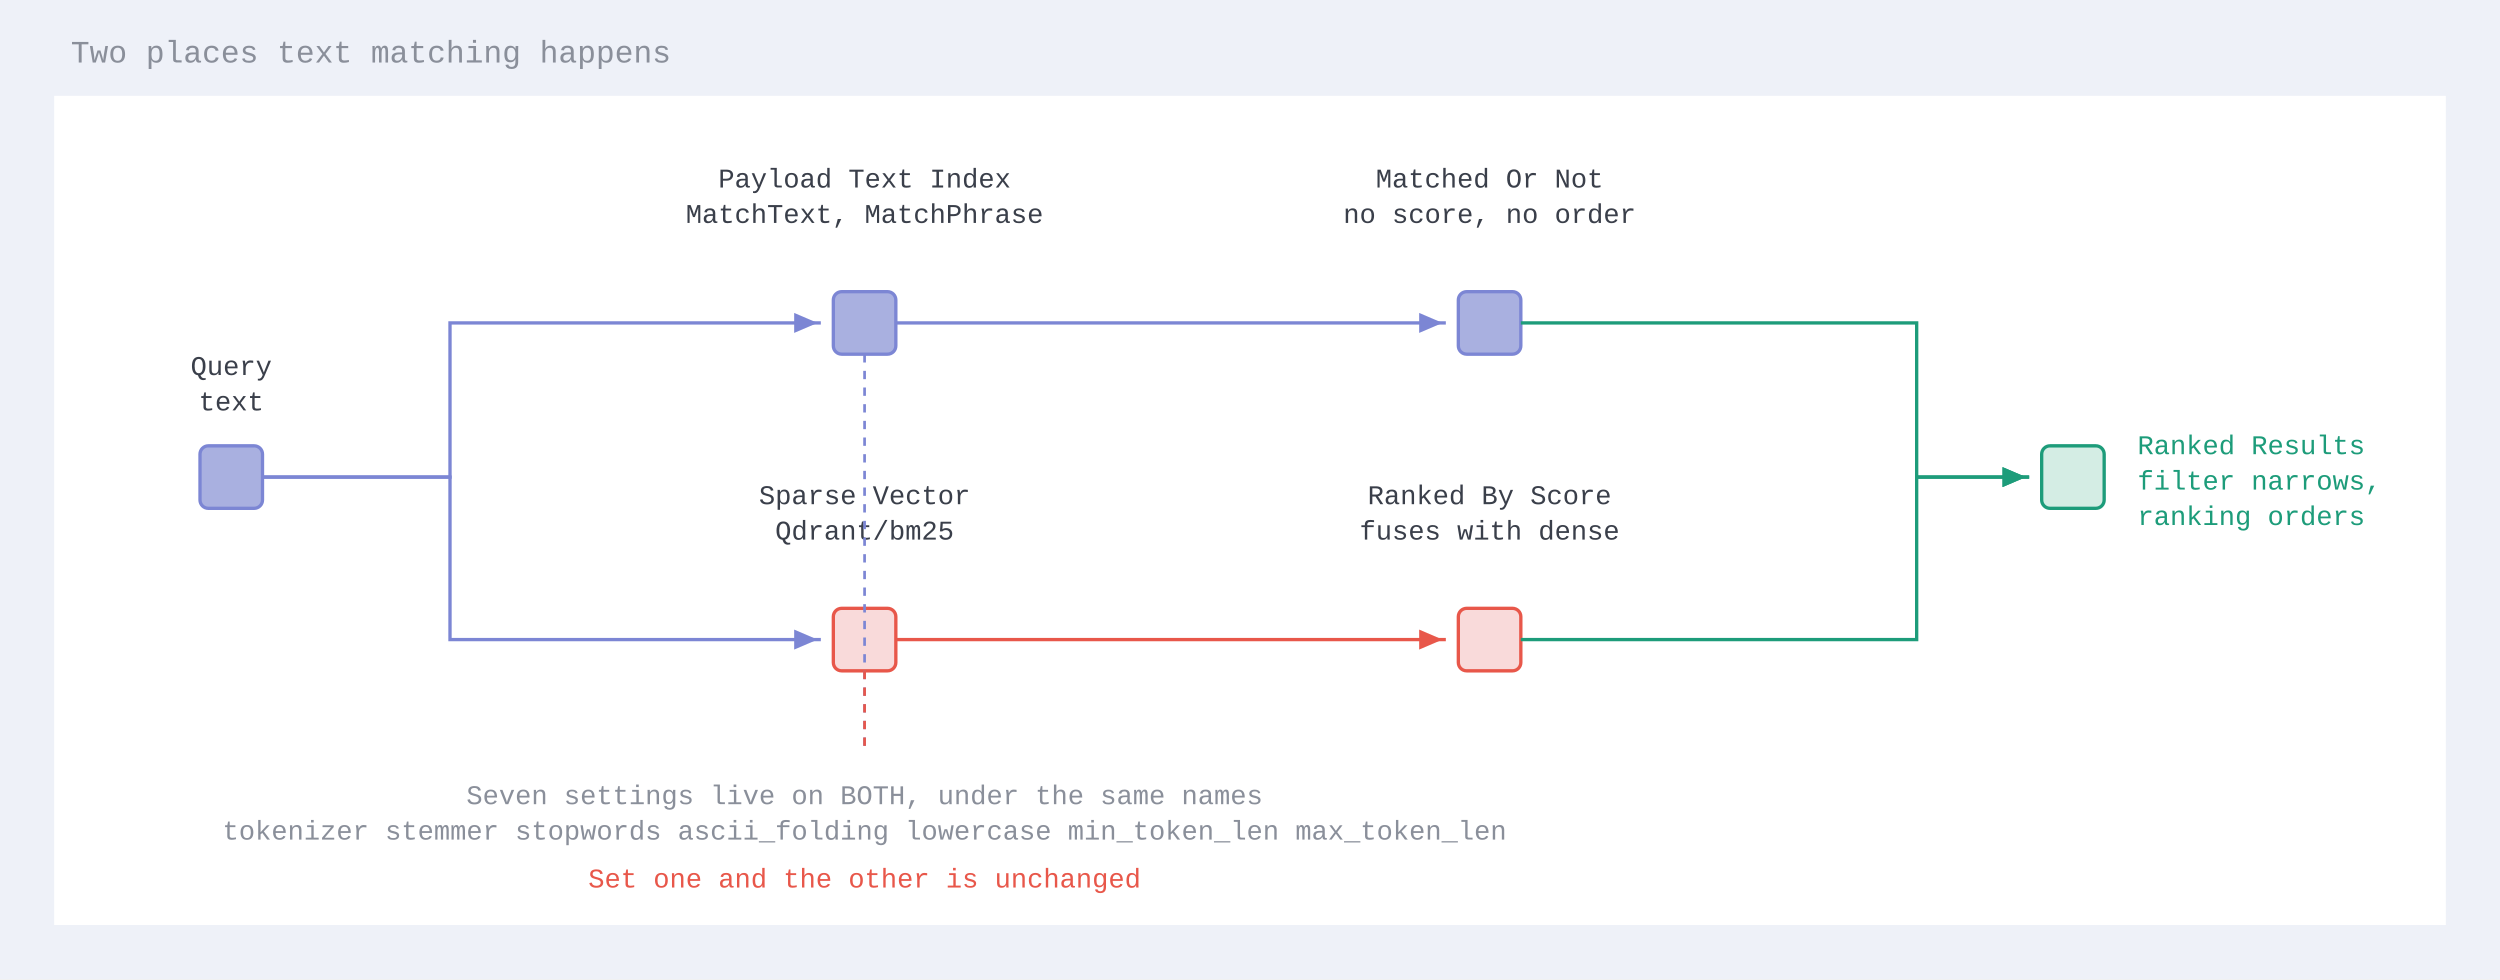
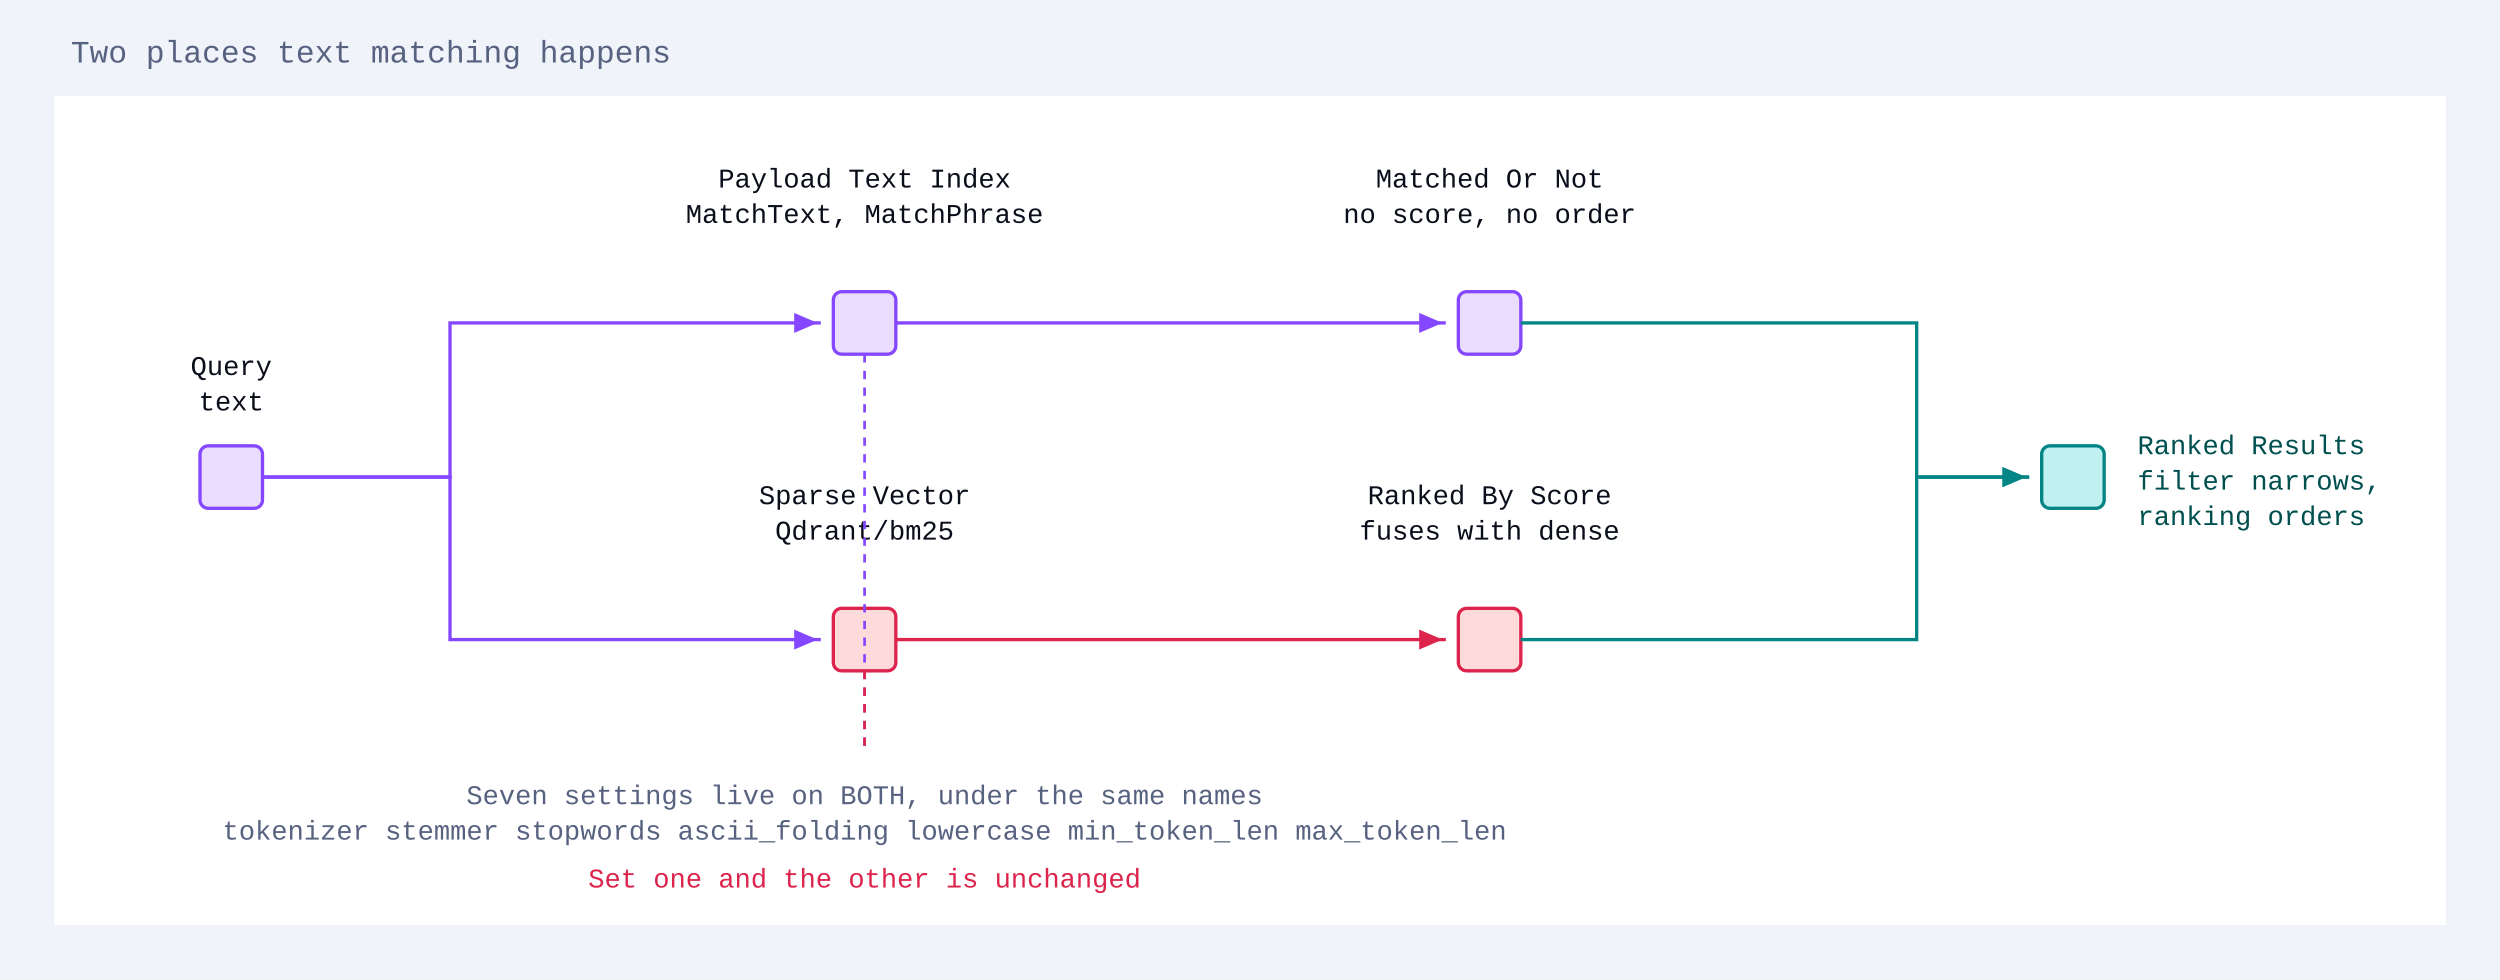
<svg xmlns="http://www.w3.org/2000/svg" viewBox="0 0 1200 470" width="1200" height="470" font-family="'SFMono-Regular',Menlo,Consolas,'Liberation Mono','DejaVu Sans Mono',monospace">
-   <rect width="1200" height="470" fill="#eef1f8" />
-   <text x="34" y="30" font-size="15" fill="#8a8f9a">Two places text matching happens</text>
+   <rect width="1200" height="470" fill="#f0f3fa" />
+   <text x="34" y="30" font-size="15" fill="#576280">Two places text matching happens</text>
  <rect x="26" y="46" width="1148" height="398" fill="#ffffff" />
-   <text x="111.0" y="180" font-size="13" fill="#3a3f4a" text-anchor="middle" font-weight="400">Query</text>
-   <text x="111.0" y="197" font-size="13" fill="#3a3f4a" text-anchor="middle" font-weight="400">text</text>
-   <rect x="96" y="214" width="30" height="30" rx="4" fill="#a9b0e0" stroke="#7c86d4" stroke-width="1.6" />
-   <text x="415.0" y="90" font-size="13" fill="#3a3f4a" text-anchor="middle" font-weight="400">Payload Text Index</text>
-   <text x="415.0" y="107" font-size="13" fill="#3a3f4a" text-anchor="middle" font-weight="400">MatchText, MatchPhrase</text>
-   <text x="415.0" y="242" font-size="13" fill="#3a3f4a" text-anchor="middle" font-weight="400">Sparse Vector</text>
-   <text x="415.0" y="259" font-size="13" fill="#3a3f4a" text-anchor="middle" font-weight="400">Qdrant/bm25</text>
-   <text x="715.0" y="90" font-size="13" fill="#3a3f4a" text-anchor="middle" font-weight="400">Matched Or Not</text>
-   <text x="715.0" y="107" font-size="13" fill="#3a3f4a" text-anchor="middle" font-weight="400">no score, no order</text>
-   <text x="715.0" y="242" font-size="13" fill="#3a3f4a" text-anchor="middle" font-weight="400">Ranked By Score</text>
-   <text x="715.0" y="259" font-size="13" fill="#3a3f4a" text-anchor="middle" font-weight="400">fuses with dense</text>
-   <path d="M126 229 H216 V155 H394" fill="none" stroke="#7c86d4" stroke-width="1.6" marker-end="url(#ar-7c86d4)" />
-   <path d="M126 229 H216 V307 H394" fill="none" stroke="#7c86d4" stroke-width="1.6" marker-end="url(#ar-7c86d4)" />
-   <rect x="400" y="140" width="30" height="30" rx="4" fill="#a9b0e0" stroke="#7c86d4" stroke-width="1.6" />
-   <rect x="400" y="292" width="30" height="30" rx="4" fill="#f9dada" stroke="#e8574a" stroke-width="1.6" />
-   <path d="M430 155 H694" fill="none" stroke="#7c86d4" stroke-width="1.6" marker-end="url(#ar-7c86d4)" />
-   <path d="M430 307 H694" fill="none" stroke="#e8574a" stroke-width="1.6" marker-end="url(#ar-e8574a)" />
-   <rect x="700" y="140" width="30" height="30" rx="4" fill="#a9b0e0" stroke="#7c86d4" stroke-width="1.6" />
-   <rect x="700" y="292" width="30" height="30" rx="4" fill="#f9dada" stroke="#e8574a" stroke-width="1.6" />
-   <path d="M730 155 H920 V229 H974" fill="none" stroke="#1d9c7a" stroke-width="1.6" marker-end="url(#ar-1d9c7a)" />
-   <path d="M730 307 H920 V229 H974" fill="none" stroke="#1d9c7a" stroke-width="1.6" marker-end="url(#ar-1d9c7a)" />
-   <rect x="980" y="214" width="30" height="30" rx="4" fill="#d4ede4" stroke="#1d9c7a" stroke-width="1.6" />
-   <text x="1026" y="218" font-size="13" fill="#1d9c7a" text-anchor="start" font-weight="400">Ranked Results</text>
-   <text x="1026" y="235" font-size="13" fill="#1d9c7a" text-anchor="start" font-weight="400">filter narrows,</text>
-   <text x="1026" y="252" font-size="13" fill="#1d9c7a" text-anchor="start" font-weight="400">ranking orders</text>
-   <path d="M415 170 V362" fill="none" stroke="#7c86d4" stroke-width="1.3" stroke-dasharray="4 4" />
-   <path d="M415 322 V362" fill="none" stroke="#e8574a" stroke-width="1.3" stroke-dasharray="4 4" />
-   <path d="M415 362 H415" fill="none" stroke="#8a8f9a" stroke-width="1.3" stroke-dasharray="4 4" />
-   <text x="415" y="386" font-size="13" fill="#8a8f9a" text-anchor="middle" font-weight="400">Seven settings live on BOTH, under the same names</text>
-   <text x="415" y="403" font-size="13" fill="#8a8f9a" text-anchor="middle" font-weight="400">tokenizer  stemmer  stopwords  ascii_folding  lowercase  min_token_len  max_token_len</text>
-   <text x="415" y="426" font-size="13" fill="#e8574a" text-anchor="middle" font-weight="400">Set one and the other is unchanged</text>
+   <text x="111.0" y="180" font-size="13" fill="#090e1a" text-anchor="middle" font-weight="400">Query</text>
+   <text x="111.0" y="197" font-size="13" fill="#090e1a" text-anchor="middle" font-weight="400">text</text>
+   <rect x="96" y="214" width="30" height="30" rx="4" fill="#eaddff" stroke="#8547ff" stroke-width="1.6" />
+   <text x="415.0" y="90" font-size="13" fill="#090e1a" text-anchor="middle" font-weight="400">Payload Text Index</text>
+   <text x="415.0" y="107" font-size="13" fill="#090e1a" text-anchor="middle" font-weight="400">MatchText, MatchPhrase</text>
+   <text x="415.0" y="242" font-size="13" fill="#090e1a" text-anchor="middle" font-weight="400">Sparse Vector</text>
+   <text x="415.0" y="259" font-size="13" fill="#090e1a" text-anchor="middle" font-weight="400">Qdrant/bm25</text>
+   <text x="715.0" y="90" font-size="13" fill="#090e1a" text-anchor="middle" font-weight="400">Matched Or Not</text>
+   <text x="715.0" y="107" font-size="13" fill="#090e1a" text-anchor="middle" font-weight="400">no score, no order</text>
+   <text x="715.0" y="242" font-size="13" fill="#090e1a" text-anchor="middle" font-weight="400">Ranked By Score</text>
+   <text x="715.0" y="259" font-size="13" fill="#090e1a" text-anchor="middle" font-weight="400">fuses with dense</text>
+   <path d="M126 229 H216 V155 H394" fill="none" stroke="#8547ff" stroke-width="1.6" marker-end="url(#ar-8547ff)" />
+   <path d="M126 229 H216 V307 H394" fill="none" stroke="#8547ff" stroke-width="1.6" marker-end="url(#ar-8547ff)" />
+   <rect x="400" y="140" width="30" height="30" rx="4" fill="#eaddff" stroke="#8547ff" stroke-width="1.6" />
+   <rect x="400" y="292" width="30" height="30" rx="4" fill="#ffdadb" stroke="#dc244c" stroke-width="1.6" />
+   <path d="M430 155 H694" fill="none" stroke="#8547ff" stroke-width="1.6" marker-end="url(#ar-8547ff)" />
+   <path d="M430 307 H694" fill="none" stroke="#dc244c" stroke-width="1.6" marker-end="url(#ar-dc244c)" />
+   <rect x="700" y="140" width="30" height="30" rx="4" fill="#eaddff" stroke="#8547ff" stroke-width="1.6" />
+   <rect x="700" y="292" width="30" height="30" rx="4" fill="#ffdadb" stroke="#dc244c" stroke-width="1.6" />
+   <path d="M730 155 H920 V229 H974" fill="none" stroke="#038585" stroke-width="1.6" marker-end="url(#ar-038585)" />
+   <path d="M730 307 H920 V229 H974" fill="none" stroke="#038585" stroke-width="1.6" marker-end="url(#ar-038585)" />
+   <rect x="980" y="214" width="30" height="30" rx="4" fill="#c0f0f0" stroke="#038585" stroke-width="1.6" />
+   <text x="1026" y="218" font-size="13" fill="#004f4f" text-anchor="start" font-weight="400">Ranked Results</text>
+   <text x="1026" y="235" font-size="13" fill="#004f4f" text-anchor="start" font-weight="400">filter narrows,</text>
+   <text x="1026" y="252" font-size="13" fill="#004f4f" text-anchor="start" font-weight="400">ranking orders</text>
+   <path d="M415 170 V362" fill="none" stroke="#8547ff" stroke-width="1.3" stroke-dasharray="4 4" />
+   <path d="M415 322 V362" fill="none" stroke="#dc244c" stroke-width="1.3" stroke-dasharray="4 4" />
+   <path d="M415 362 H415" fill="none" stroke="#576280" stroke-width="1.3" stroke-dasharray="4 4" />
+   <text x="415" y="386" font-size="13" fill="#576280" text-anchor="middle" font-weight="400">Seven settings live on BOTH, under the same names</text>
+   <text x="415" y="403" font-size="13" fill="#576280" text-anchor="middle" font-weight="400">tokenizer  stemmer  stopwords  ascii_folding  lowercase  min_token_len  max_token_len</text>
+   <text x="415" y="426" font-size="13" fill="#dc244c" text-anchor="middle" font-weight="400">Set one and the other is unchanged</text>
  <defs>
-     <marker id="ar-7c86d4" markerWidth="9" markerHeight="9" refX="8" refY="3" orient="auto">
-       <path d="M0 0 L7 3 L0 6 z" fill="#7c86d4" />
+     <marker id="ar-8547ff" markerWidth="9" markerHeight="9" refX="8" refY="3" orient="auto">
+       <path d="M0 0 L7 3 L0 6 z" fill="#8547ff" />
    </marker>
-     <marker id="ar-e8574a" markerWidth="9" markerHeight="9" refX="8" refY="3" orient="auto">
-       <path d="M0 0 L7 3 L0 6 z" fill="#e8574a" />
+     <marker id="ar-dc244c" markerWidth="9" markerHeight="9" refX="8" refY="3" orient="auto">
+       <path d="M0 0 L7 3 L0 6 z" fill="#dc244c" />
    </marker>
-     <marker id="ar-1d9c7a" markerWidth="9" markerHeight="9" refX="8" refY="3" orient="auto">
-       <path d="M0 0 L7 3 L0 6 z" fill="#1d9c7a" />
+     <marker id="ar-038585" markerWidth="9" markerHeight="9" refX="8" refY="3" orient="auto">
+       <path d="M0 0 L7 3 L0 6 z" fill="#038585" />
    </marker>
  </defs>
</svg>
